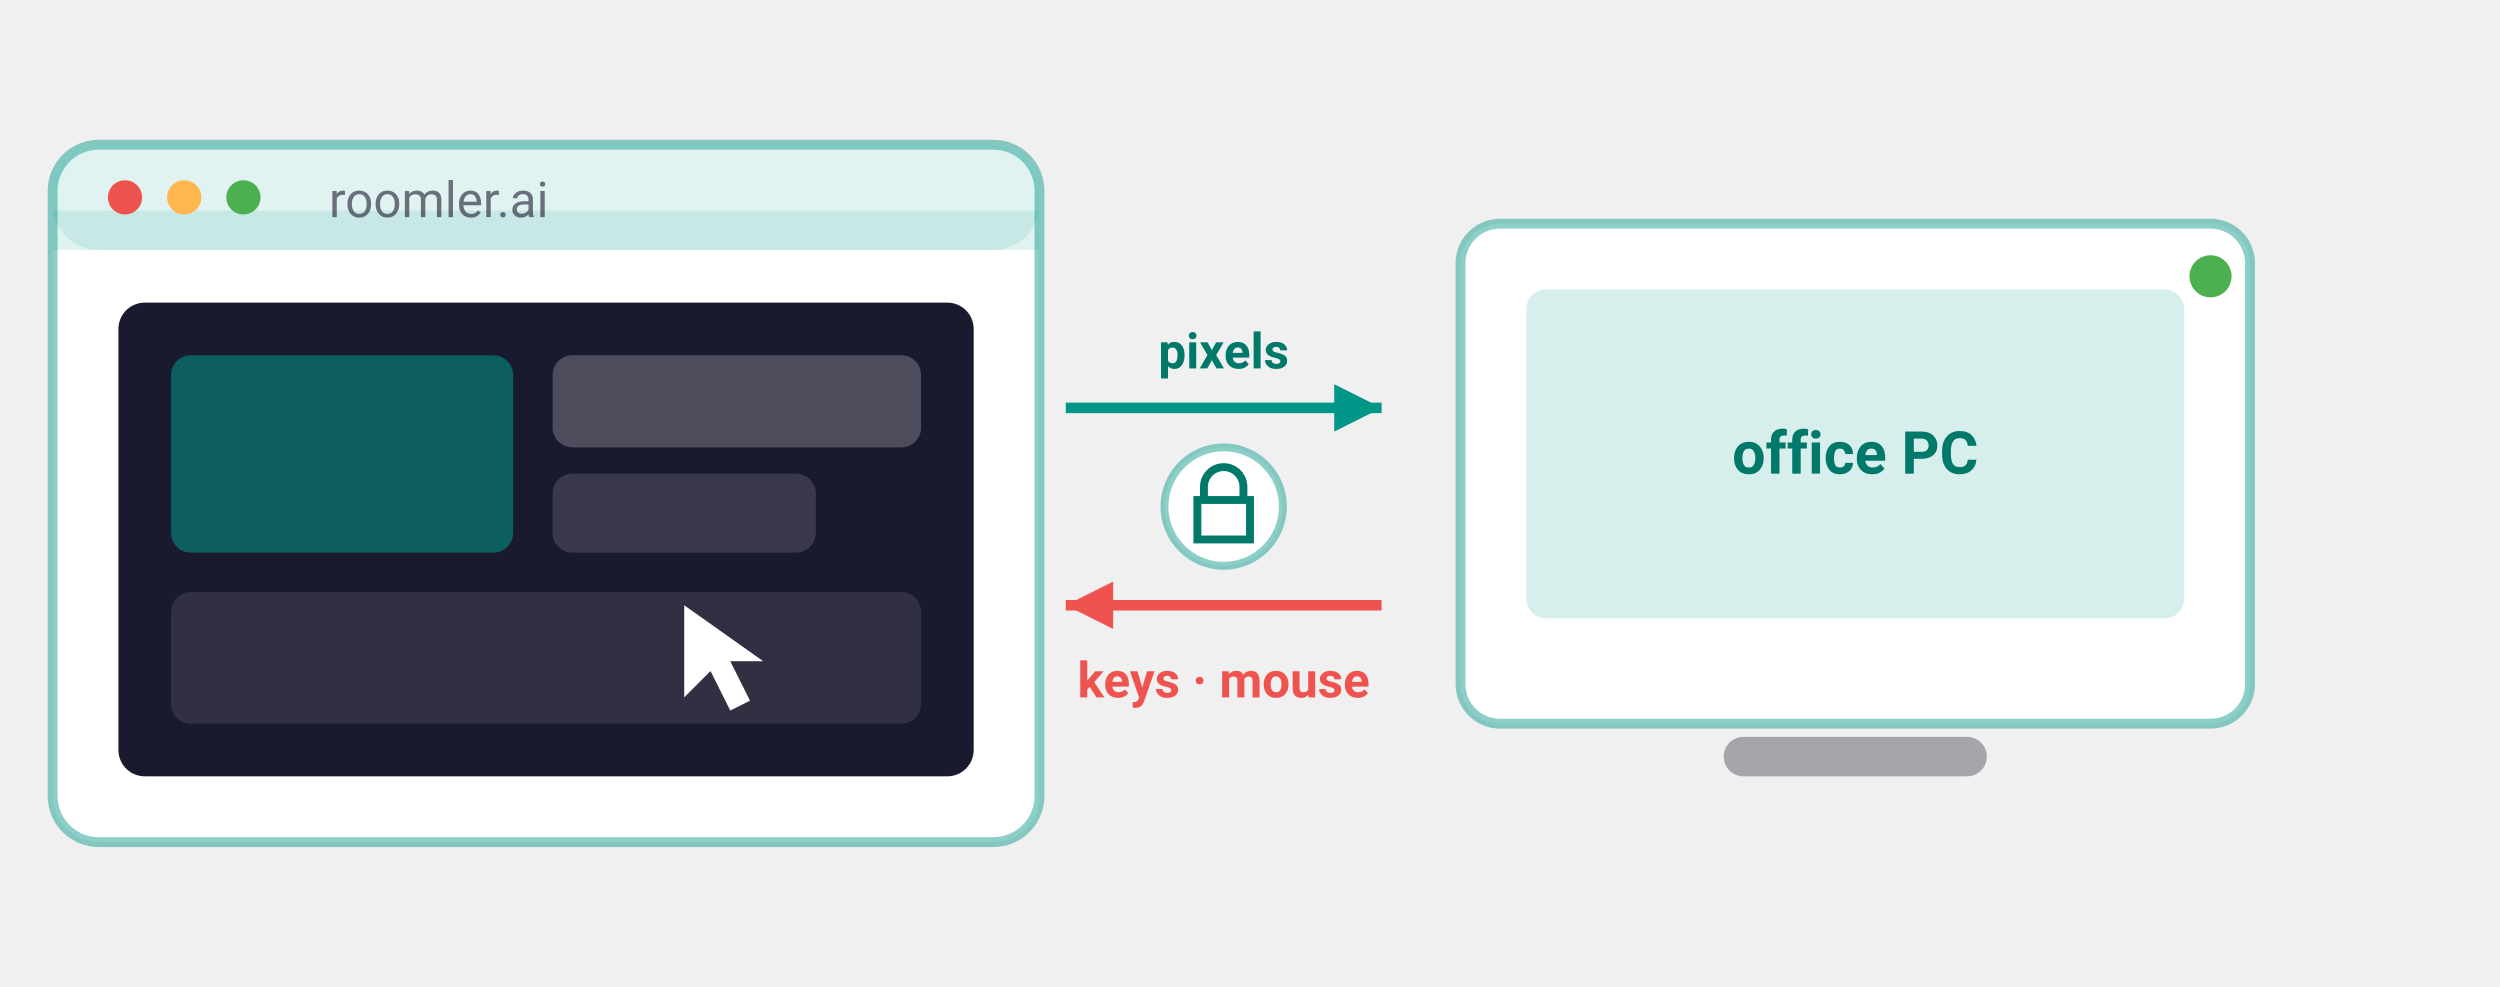
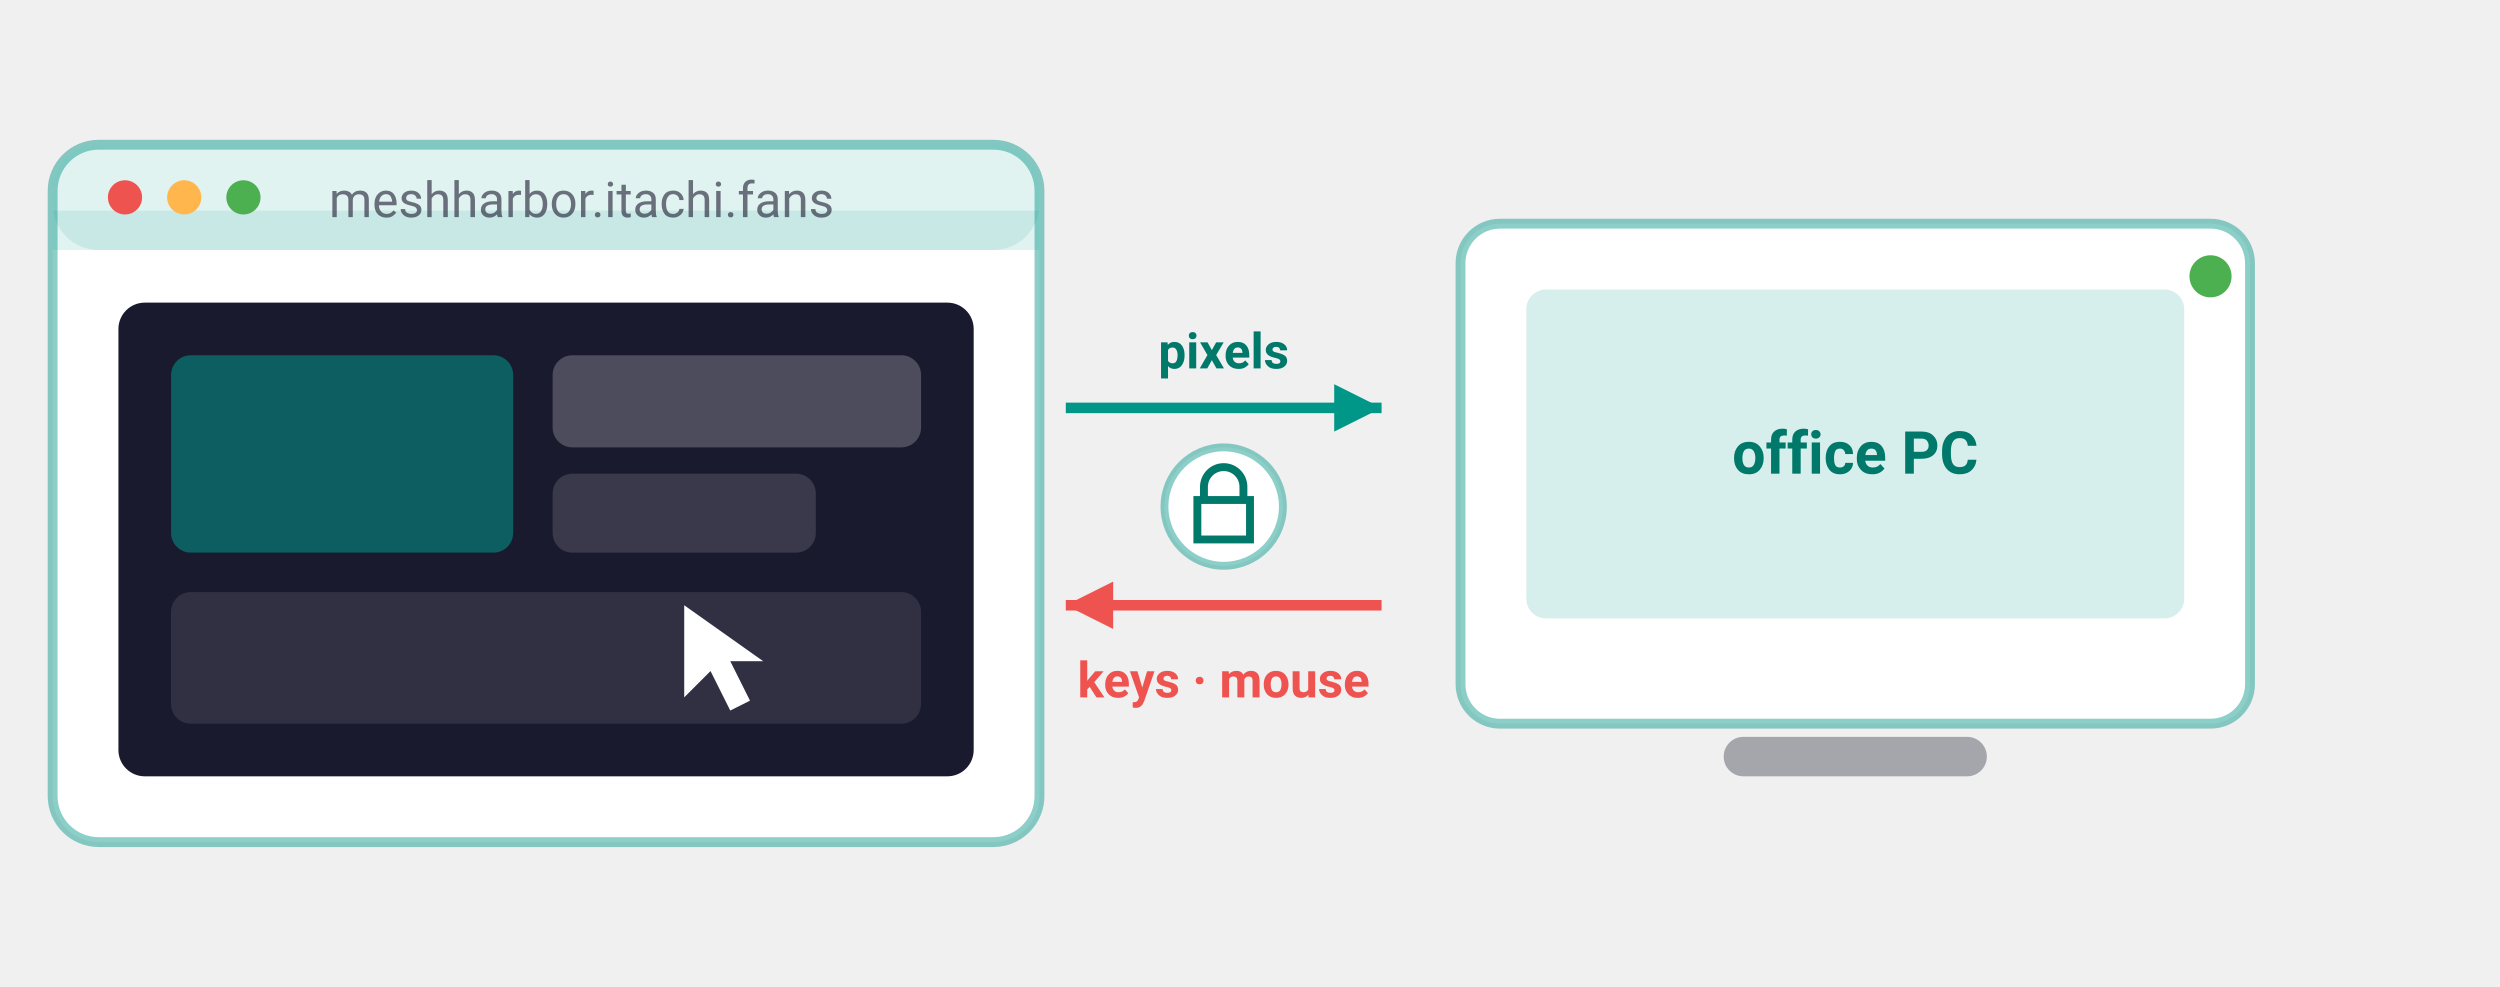
<svg xmlns="http://www.w3.org/2000/svg" viewBox="0 0 380 150" font-family="system-ui, -apple-system, 'Segoe UI', Roboto, sans-serif" role="img" aria-labelledby="sc-t">
  <rect x="8" y="22" width="150" height="106" rx="7" fill="#ffffff" stroke="rgba(0,150,136,0.45)" stroke-width="1.5" />
  <rect x="8" y="22" width="150" height="16" rx="7" fill="rgba(0,150,136,0.12)" />
  <rect x="8" y="32" width="150" height="6" fill="rgba(0,150,136,0.12)" />
  <g fill="#ef5350">
    <circle cx="19" cy="30" r="2.6" />
  </g>
  <circle cx="28" cy="30" r="2.6" fill="#ffb74d" />
  <circle cx="37" cy="30" r="2.6" fill="#4caf50" />
-   <text x="50" y="33" font-size="7.5" fill="rgba(26,26,46,0.6)">roomler.ai</text>
+   <text x="50" y="33" font-size="7.5" fill="rgba(26,26,46,0.6)">meshharbor.itachi.fans</text>
  <rect x="18" y="46" width="130" height="72" rx="4" fill="#1a1a2e" />
  <rect x="26" y="54" width="52" height="30" rx="3" fill="rgba(0,150,136,0.55)" />
  <rect x="84" y="54" width="56" height="14" rx="3" fill="rgba(255,255,255,0.22)" />
  <rect x="84" y="72" width="40" height="12" rx="3" fill="rgba(255,255,255,0.14)" />
  <rect x="26" y="90" width="114" height="20" rx="3" fill="rgba(255,255,255,0.10)" />
  <path d="M104 92 l0 14 l4 -4 l3 6 l3 -1.5 l-3 -6 l5 0 z" fill="#ffffff" />
  <g stroke="#009688" stroke-width="1.6" fill="none">
    <path d="M162 62 h48" marker-end="url(#scA)" />
  </g>
  <g stroke="#ef5350" stroke-width="1.6" fill="none">
    <path d="M210 92 h-48" marker-end="url(#scB)" />
  </g>
  <defs>
    <marker id="scA" viewBox="0 0 8 8" refX="6" refY="4" markerWidth="6" markerHeight="6" orient="auto">
      <path d="M0 1 L6 4 L0 7 z" fill="#009688" />
    </marker>
    <marker id="scB" viewBox="0 0 8 8" refX="6" refY="4" markerWidth="6" markerHeight="6" orient="auto">
      <path d="M0 1 L6 4 L0 7 z" fill="#ef5350" />
    </marker>
  </defs>
  <text x="186" y="56" text-anchor="middle" font-size="7.5" font-weight="600" fill="#00796B">pixels</text>
  <text x="186" y="106" text-anchor="middle" font-size="7.5" font-weight="600" fill="#ef5350">keys · mouse</text>
  <g transform="translate(186 77)">
    <circle r="9" fill="#ffffff" stroke="rgba(0,150,136,0.45)" stroke-width="1.2" />
    <path d="M-3 -1 v-2 a3 3 0 0 1 6 0 v2 M-4 -1 h8 v6 h-8 z" fill="none" stroke="#00796B" stroke-width="1.2" />
  </g>
  <rect x="222" y="34" width="120" height="76" rx="6" fill="#ffffff" stroke="rgba(0,150,136,0.45)" stroke-width="1.5" />
  <rect x="232" y="44" width="100" height="50" rx="3" fill="rgba(0,150,136,0.16)" />
  <rect x="262" y="112" width="40" height="6" rx="3" fill="rgba(26,26,46,0.35)" />
  <text x="282" y="72" text-anchor="middle" font-size="9" font-weight="700" fill="#00796B">office PC</text>
  <circle cx="336" cy="42" r="3.2" fill="#4caf50" />
</svg>
